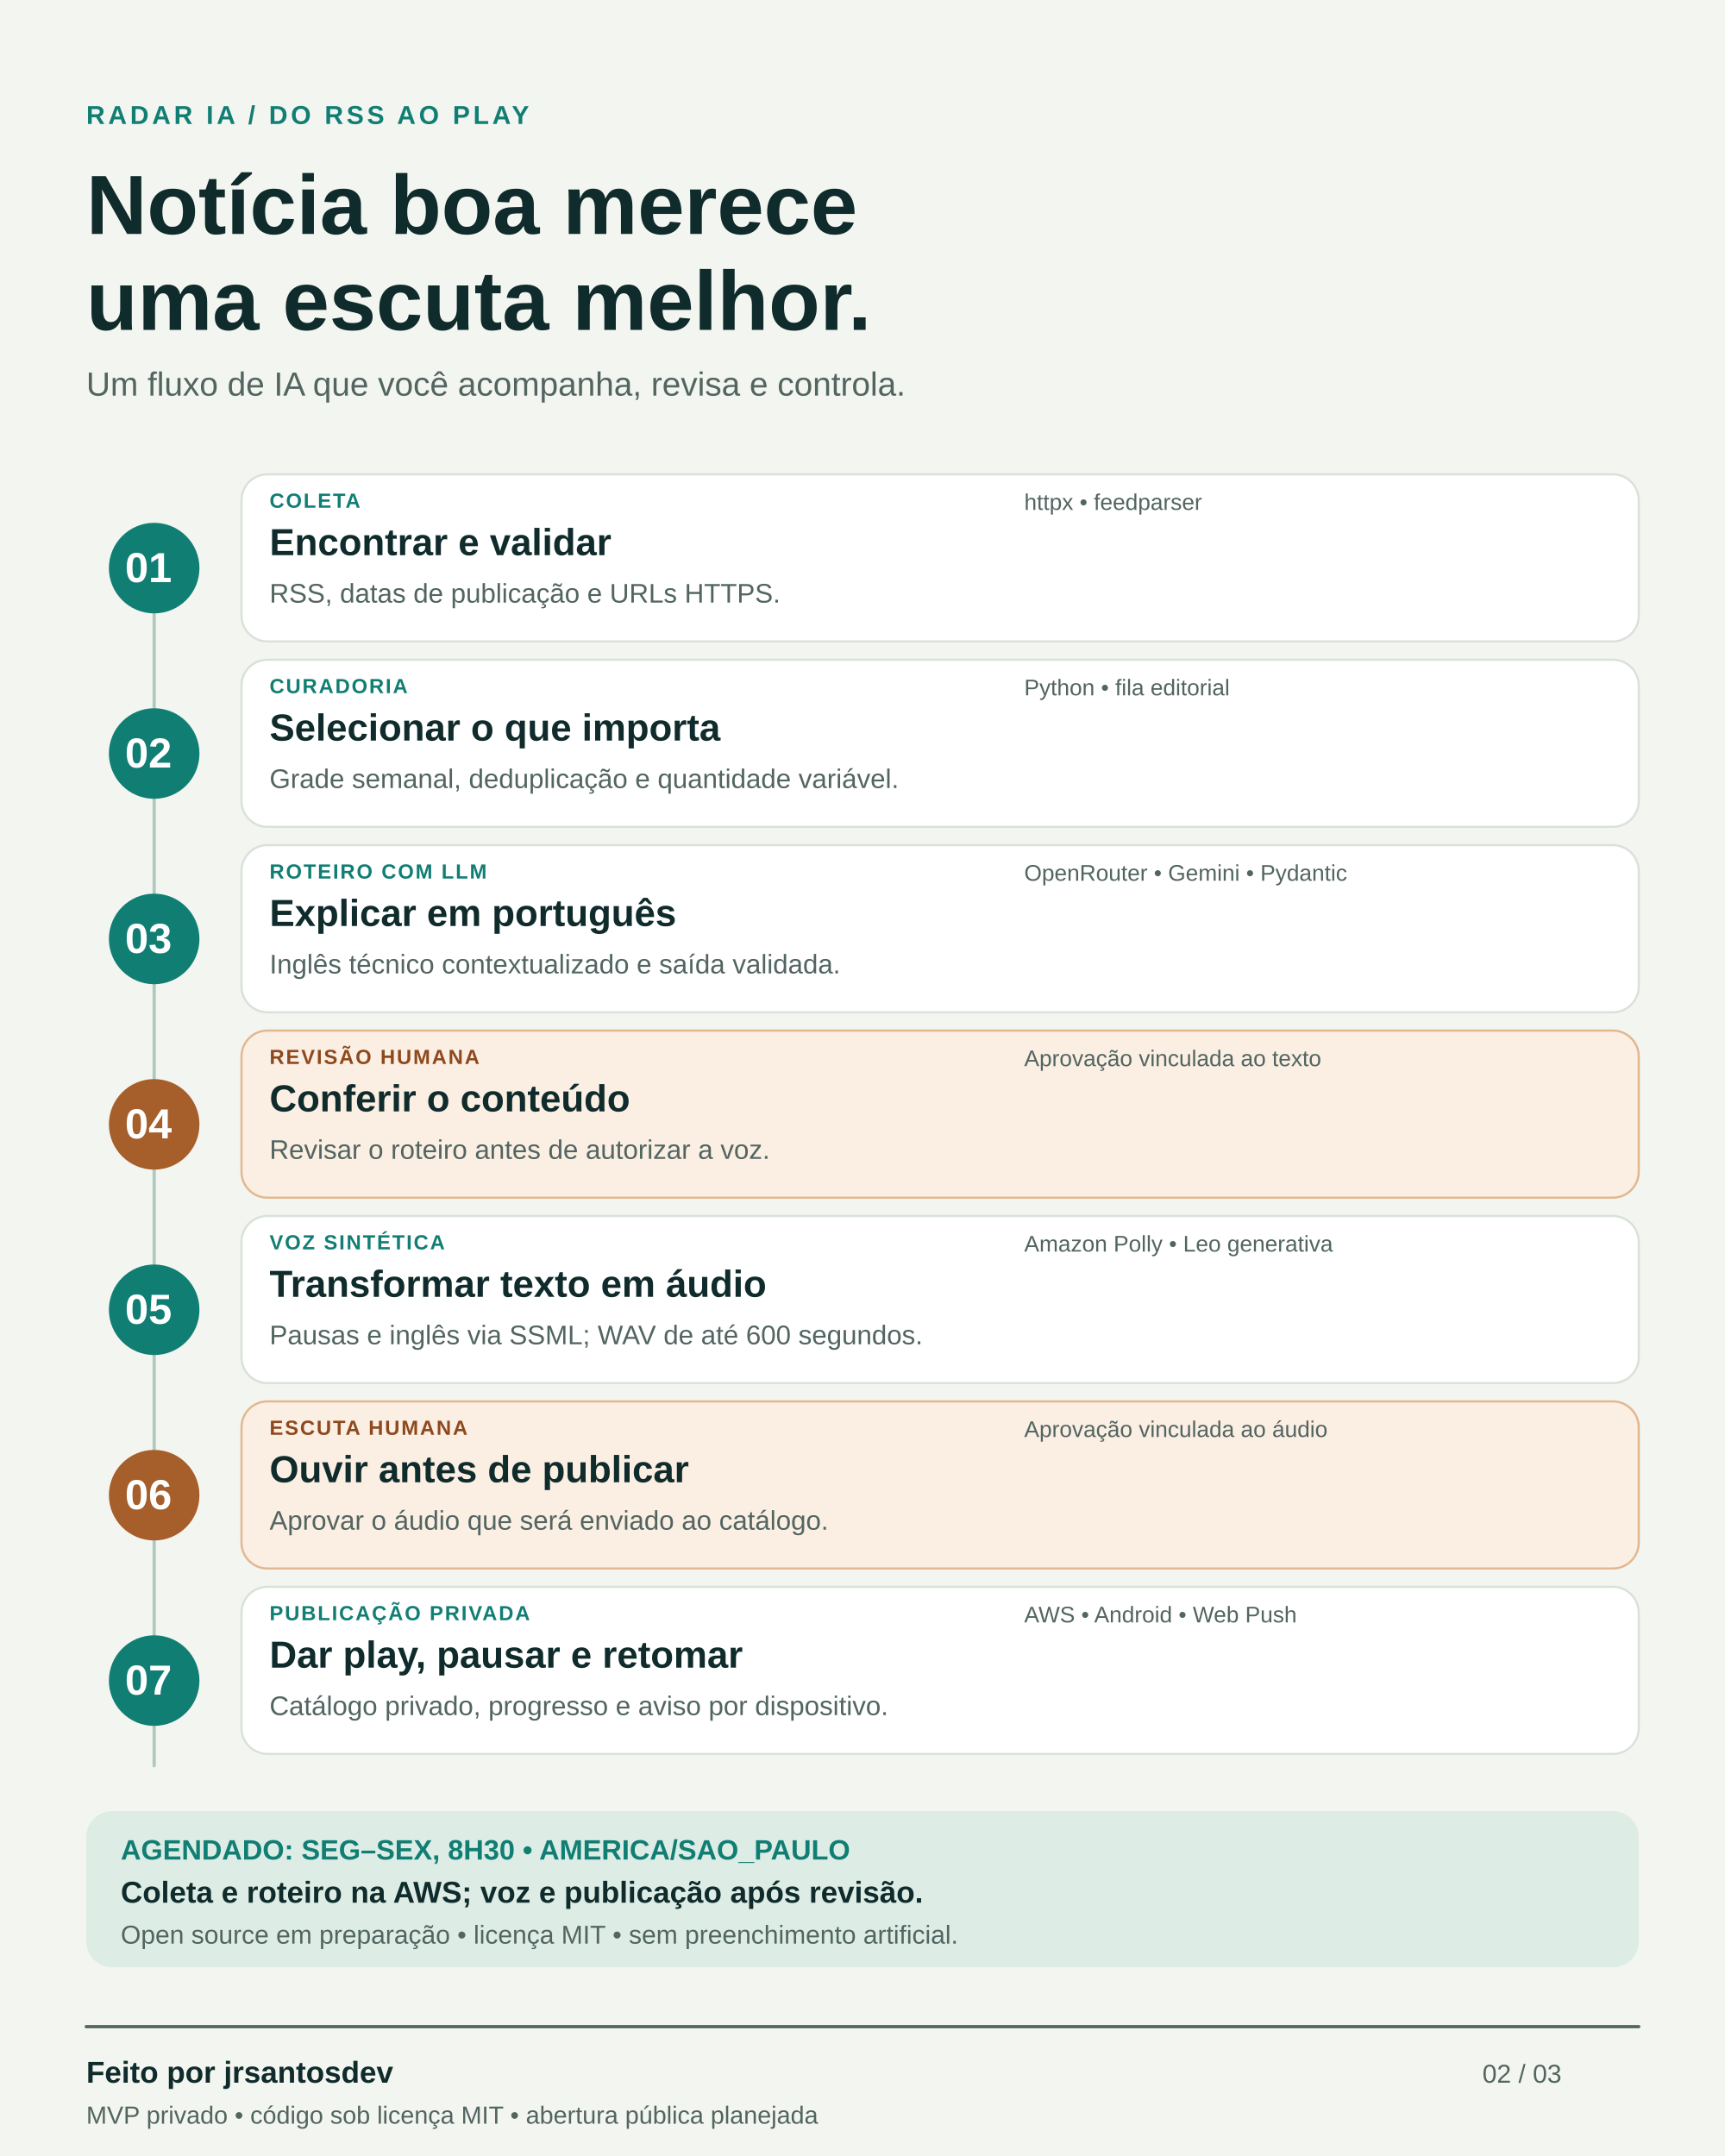
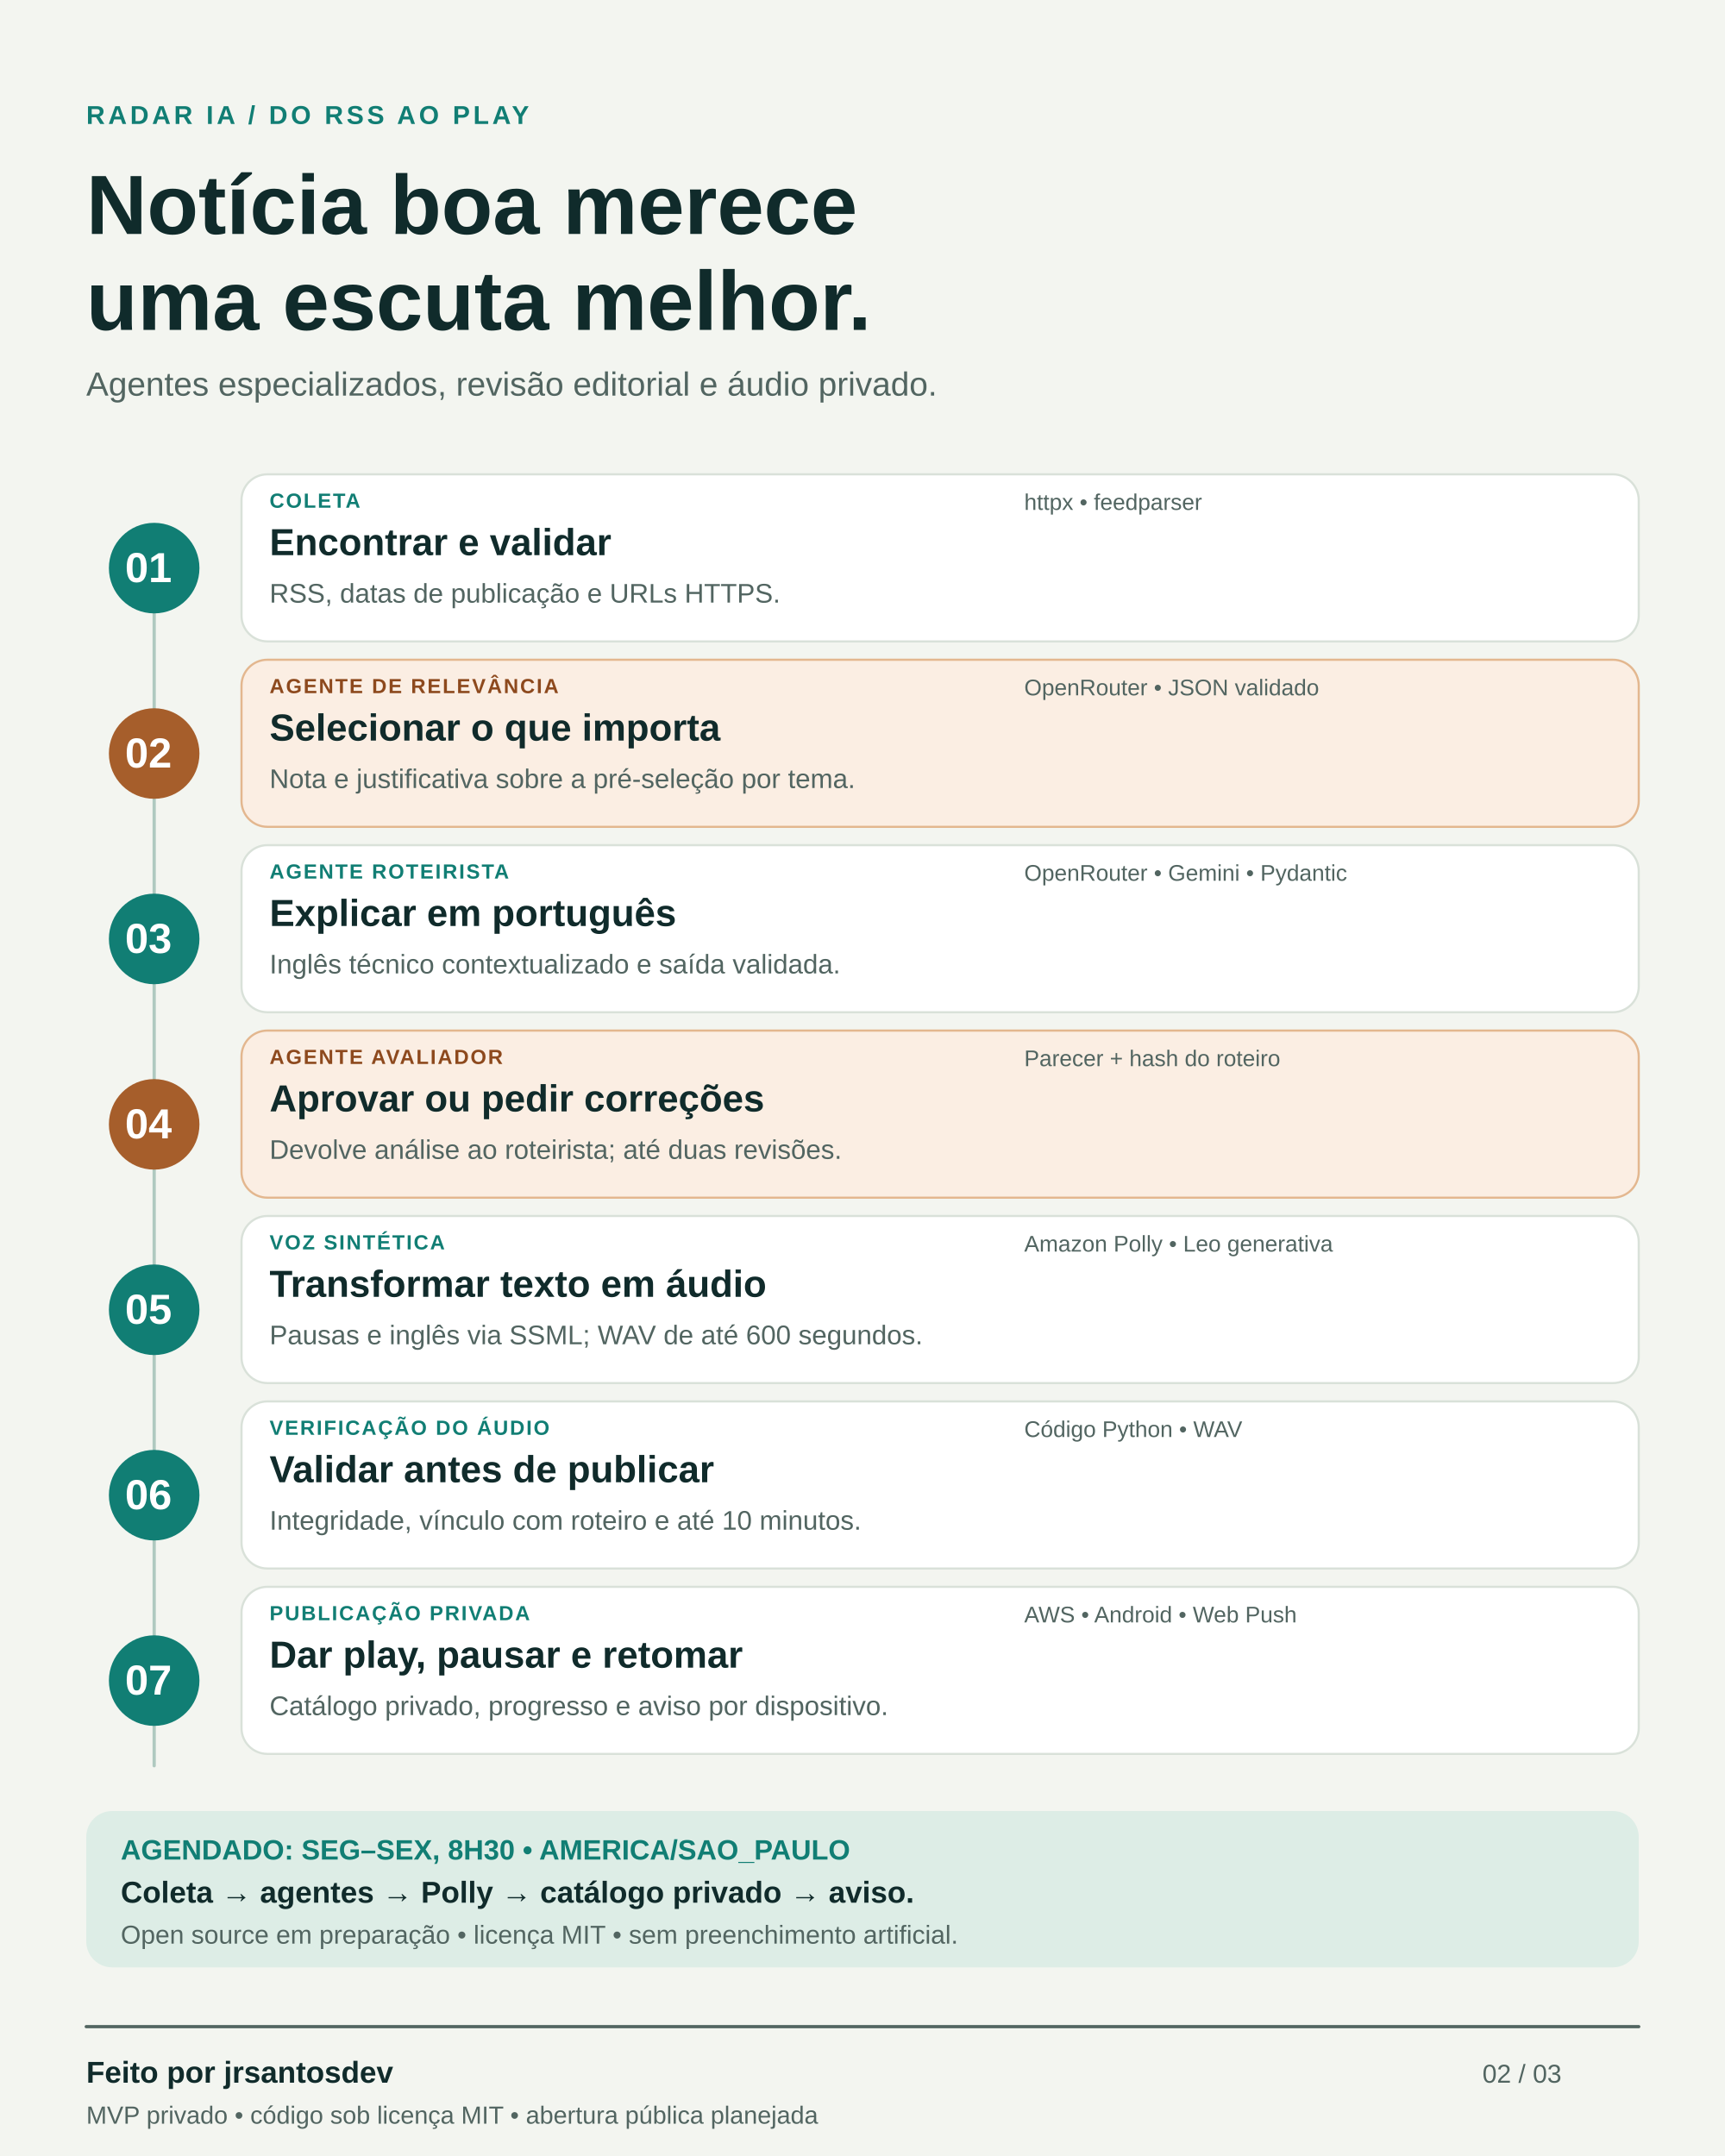
<svg xmlns="http://www.w3.org/2000/svg" width="1600" height="2000" viewBox="0 0 1600 2000" role="img">
  <defs>
    <marker id="arrow" viewBox="0 0 10 10" refX="8" refY="5" markerWidth="8" markerHeight="8" orient="auto-start-reverse">
      <path d="M 0 0 L 10 5 L 0 10 z" fill="#117E74" />
    </marker>
  </defs>
  <rect width="1600" height="2000" fill="#F3F5F0" />
  <g font-family="Segoe UI, Arial, sans-serif">
    <text x="80" y="115" fill="#117E74" font-size="24" font-weight="700" letter-spacing="3">RADAR IA  /  DO RSS AO PLAY</text>
    <text x="80" y="217" fill="#102B2B" font-size="78" font-weight="750" letter-spacing="0">Notícia boa merece</text>
    <text x="80" y="306" fill="#102B2B" font-size="78" font-weight="750" letter-spacing="0">uma escuta melhor.</text>
-     <text x="80" y="367" fill="#526561" font-size="31" font-weight="400" letter-spacing="0">Um fluxo de IA que você acompanha, revisa e controla.</text>
+     <text x="80" y="367" fill="#526561" font-size="31" font-weight="400" letter-spacing="0">Agentes especializados, revisão editorial e áudio privado.</text>
    <path d="M 143 490 V 1638" fill="none" stroke="#AFC9C0" stroke-width="3" stroke-linecap="round" stroke-linejoin="round" />
    <rect x="101" y="485" width="84" height="84" rx="42" fill="#117E74" stroke="none" stroke-width="2" />
    <text x="116" y="540" fill="#FFFFFF" font-size="39" font-weight="700" letter-spacing="0">01</text>
    <rect x="224" y="440" width="1296" height="155" rx="24" fill="#FFFFFF" stroke="#D9E1D9" stroke-width="2" />
    <text x="250" y="471" fill="#117E74" font-size="19" font-weight="700" letter-spacing="1.5">COLETA</text>
    <text x="250" y="515" fill="#102B2B" font-size="35" font-weight="700" letter-spacing="0">Encontrar e validar</text>
    <text x="250" y="559" fill="#526561" font-size="25" font-weight="400" letter-spacing="0">RSS, datas de publicação e URLs HTTPS.</text>
    <text x="950" y="473" fill="#526561" font-size="21" font-weight="500" letter-spacing="0">httpx • feedparser</text>
-     <rect x="101" y="657" width="84" height="84" rx="42" fill="#117E74" stroke="none" stroke-width="2" />
+     <rect x="101" y="657" width="84" height="84" rx="42" fill="#A65E2B" stroke="none" stroke-width="2" />
    <text x="116" y="712" fill="#FFFFFF" font-size="39" font-weight="700" letter-spacing="0">02</text>
-     <rect x="224" y="612" width="1296" height="155" rx="24" fill="#FFFFFF" stroke="#D9E1D9" stroke-width="2" />
-     <text x="250" y="643" fill="#117E74" font-size="19" font-weight="700" letter-spacing="1.5">CURADORIA</text>
+     <rect x="224" y="612" width="1296" height="155" rx="24" fill="#FBEEE3" stroke="#E3B78F" stroke-width="2" />
+     <text x="250" y="643" fill="#8D491D" font-size="19" font-weight="700" letter-spacing="1.5">AGENTE DE RELEVÂNCIA</text>
    <text x="250" y="687" fill="#102B2B" font-size="35" font-weight="700" letter-spacing="0">Selecionar o que importa</text>
-     <text x="250" y="731" fill="#526561" font-size="25" font-weight="400" letter-spacing="0">Grade semanal, deduplicação e quantidade variável.</text>
-     <text x="950" y="645" fill="#526561" font-size="21" font-weight="500" letter-spacing="0">Python • fila editorial</text>
+     <text x="250" y="731" fill="#526561" font-size="25" font-weight="400" letter-spacing="0">Nota e justificativa sobre a pré-seleção por tema.</text>
+     <text x="950" y="645" fill="#526561" font-size="21" font-weight="500" letter-spacing="0">OpenRouter • JSON validado</text>
    <rect x="101" y="829" width="84" height="84" rx="42" fill="#117E74" stroke="none" stroke-width="2" />
    <text x="116" y="884" fill="#FFFFFF" font-size="39" font-weight="700" letter-spacing="0">03</text>
    <rect x="224" y="784" width="1296" height="155" rx="24" fill="#FFFFFF" stroke="#D9E1D9" stroke-width="2" />
-     <text x="250" y="815" fill="#117E74" font-size="19" font-weight="700" letter-spacing="1.5">ROTEIRO COM LLM</text>
+     <text x="250" y="815" fill="#117E74" font-size="19" font-weight="700" letter-spacing="1.5">AGENTE ROTEIRISTA</text>
    <text x="250" y="859" fill="#102B2B" font-size="35" font-weight="700" letter-spacing="0">Explicar em português</text>
    <text x="250" y="903" fill="#526561" font-size="25" font-weight="400" letter-spacing="0">Inglês técnico contextualizado e saída validada.</text>
    <text x="950" y="817" fill="#526561" font-size="21" font-weight="500" letter-spacing="0">OpenRouter • Gemini • Pydantic</text>
    <rect x="101" y="1001" width="84" height="84" rx="42" fill="#A65E2B" stroke="none" stroke-width="2" />
    <text x="116" y="1056" fill="#FFFFFF" font-size="39" font-weight="700" letter-spacing="0">04</text>
    <rect x="224" y="956" width="1296" height="155" rx="24" fill="#FBEEE3" stroke="#E3B78F" stroke-width="2" />
-     <text x="250" y="987" fill="#8D491D" font-size="19" font-weight="700" letter-spacing="1.5">REVISÃO HUMANA</text>
-     <text x="250" y="1031" fill="#102B2B" font-size="35" font-weight="700" letter-spacing="0">Conferir o conteúdo</text>
-     <text x="250" y="1075" fill="#526561" font-size="25" font-weight="400" letter-spacing="0">Revisar o roteiro antes de autorizar a voz.</text>
-     <text x="950" y="989" fill="#526561" font-size="21" font-weight="500" letter-spacing="0">Aprovação vinculada ao texto</text>
+     <text x="250" y="987" fill="#8D491D" font-size="19" font-weight="700" letter-spacing="1.5">AGENTE AVALIADOR</text>
+     <text x="250" y="1031" fill="#102B2B" font-size="35" font-weight="700" letter-spacing="0">Aprovar ou pedir correções</text>
+     <text x="250" y="1075" fill="#526561" font-size="25" font-weight="400" letter-spacing="0">Devolve análise ao roteirista; até duas revisões.</text>
+     <text x="950" y="989" fill="#526561" font-size="21" font-weight="500" letter-spacing="0">Parecer + hash do roteiro</text>
    <rect x="101" y="1173" width="84" height="84" rx="42" fill="#117E74" stroke="none" stroke-width="2" />
    <text x="116" y="1228" fill="#FFFFFF" font-size="39" font-weight="700" letter-spacing="0">05</text>
    <rect x="224" y="1128" width="1296" height="155" rx="24" fill="#FFFFFF" stroke="#D9E1D9" stroke-width="2" />
    <text x="250" y="1159" fill="#117E74" font-size="19" font-weight="700" letter-spacing="1.5">VOZ SINTÉTICA</text>
    <text x="250" y="1203" fill="#102B2B" font-size="35" font-weight="700" letter-spacing="0">Transformar texto em áudio</text>
    <text x="250" y="1247" fill="#526561" font-size="25" font-weight="400" letter-spacing="0">Pausas e inglês via SSML; WAV de até 600 segundos.</text>
    <text x="950" y="1161" fill="#526561" font-size="21" font-weight="500" letter-spacing="0">Amazon Polly • Leo generativa</text>
-     <rect x="101" y="1345" width="84" height="84" rx="42" fill="#A65E2B" stroke="none" stroke-width="2" />
+     <rect x="101" y="1345" width="84" height="84" rx="42" fill="#117E74" stroke="none" stroke-width="2" />
    <text x="116" y="1400" fill="#FFFFFF" font-size="39" font-weight="700" letter-spacing="0">06</text>
-     <rect x="224" y="1300" width="1296" height="155" rx="24" fill="#FBEEE3" stroke="#E3B78F" stroke-width="2" />
-     <text x="250" y="1331" fill="#8D491D" font-size="19" font-weight="700" letter-spacing="1.5">ESCUTA HUMANA</text>
-     <text x="250" y="1375" fill="#102B2B" font-size="35" font-weight="700" letter-spacing="0">Ouvir antes de publicar</text>
-     <text x="250" y="1419" fill="#526561" font-size="25" font-weight="400" letter-spacing="0">Aprovar o áudio que será enviado ao catálogo.</text>
-     <text x="950" y="1333" fill="#526561" font-size="21" font-weight="500" letter-spacing="0">Aprovação vinculada ao áudio</text>
+     <rect x="224" y="1300" width="1296" height="155" rx="24" fill="#FFFFFF" stroke="#D9E1D9" stroke-width="2" />
+     <text x="250" y="1331" fill="#117E74" font-size="19" font-weight="700" letter-spacing="1.5">VERIFICAÇÃO DO ÁUDIO</text>
+     <text x="250" y="1375" fill="#102B2B" font-size="35" font-weight="700" letter-spacing="0">Validar antes de publicar</text>
+     <text x="250" y="1419" fill="#526561" font-size="25" font-weight="400" letter-spacing="0">Integridade, vínculo com roteiro e até 10 minutos.</text>
+     <text x="950" y="1333" fill="#526561" font-size="21" font-weight="500" letter-spacing="0">Código Python • WAV</text>
    <rect x="101" y="1517" width="84" height="84" rx="42" fill="#117E74" stroke="none" stroke-width="2" />
    <text x="116" y="1572" fill="#FFFFFF" font-size="39" font-weight="700" letter-spacing="0">07</text>
    <rect x="224" y="1472" width="1296" height="155" rx="24" fill="#FFFFFF" stroke="#D9E1D9" stroke-width="2" />
    <text x="250" y="1503" fill="#117E74" font-size="19" font-weight="700" letter-spacing="1.5">PUBLICAÇÃO PRIVADA</text>
    <text x="250" y="1547" fill="#102B2B" font-size="35" font-weight="700" letter-spacing="0">Dar play, pausar e retomar</text>
    <text x="250" y="1591" fill="#526561" font-size="25" font-weight="400" letter-spacing="0">Catálogo privado, progresso e aviso por dispositivo.</text>
    <text x="950" y="1505" fill="#526561" font-size="21" font-weight="500" letter-spacing="0">AWS • Android • Web Push</text>
    <rect x="80" y="1680" width="1440" height="145" rx="24" fill="#DDEDE6" stroke="none" stroke-width="2" />
    <text x="112" y="1725" fill="#117E74" font-size="26" font-weight="700" letter-spacing="0">AGENDADO: SEG–SEX, 8H30 • AMERICA/SAO_PAULO</text>
-     <text x="112" y="1765" fill="#102B2B" font-size="28" font-weight="600" letter-spacing="0">Coleta e roteiro na AWS; voz e publicação após revisão.</text>
+     <text x="112" y="1765" fill="#102B2B" font-size="28" font-weight="600" letter-spacing="0">Coleta → agentes → Polly → catálogo privado → aviso.</text>
    <text x="112" y="1803" fill="#526561" font-size="24" font-weight="400" letter-spacing="0">Open source em preparação • licença MIT • sem preenchimento artificial.</text>
    <path d="M 80 1880 H 1520" fill="none" stroke="#526561" stroke-width="3" stroke-linecap="round" stroke-linejoin="round" />
    <text x="80" y="1932" fill="#102B2B" font-size="28" font-weight="650" letter-spacing="0">Feito por jrsantosdev</text>
    <text x="80" y="1970" fill="#526561" font-size="23" font-weight="400" letter-spacing="0">MVP privado • código sob licença MIT • abertura pública planejada</text>
    <text x="1375" y="1932" fill="#526561" font-size="24" font-weight="400" letter-spacing="0">02 / 03</text>
  </g>
</svg>
